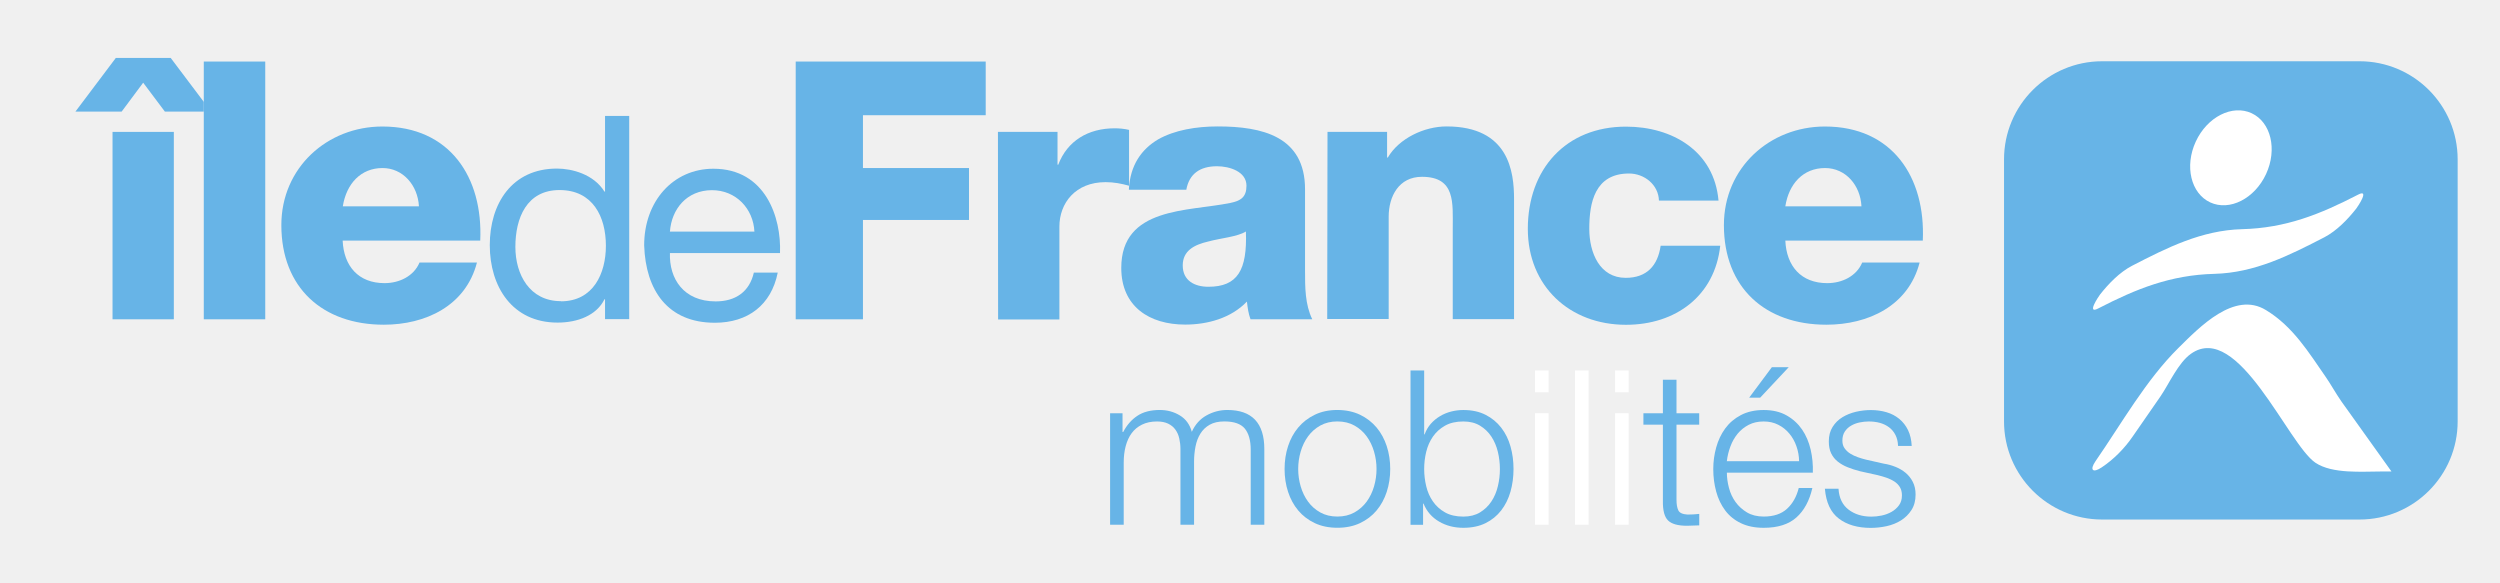
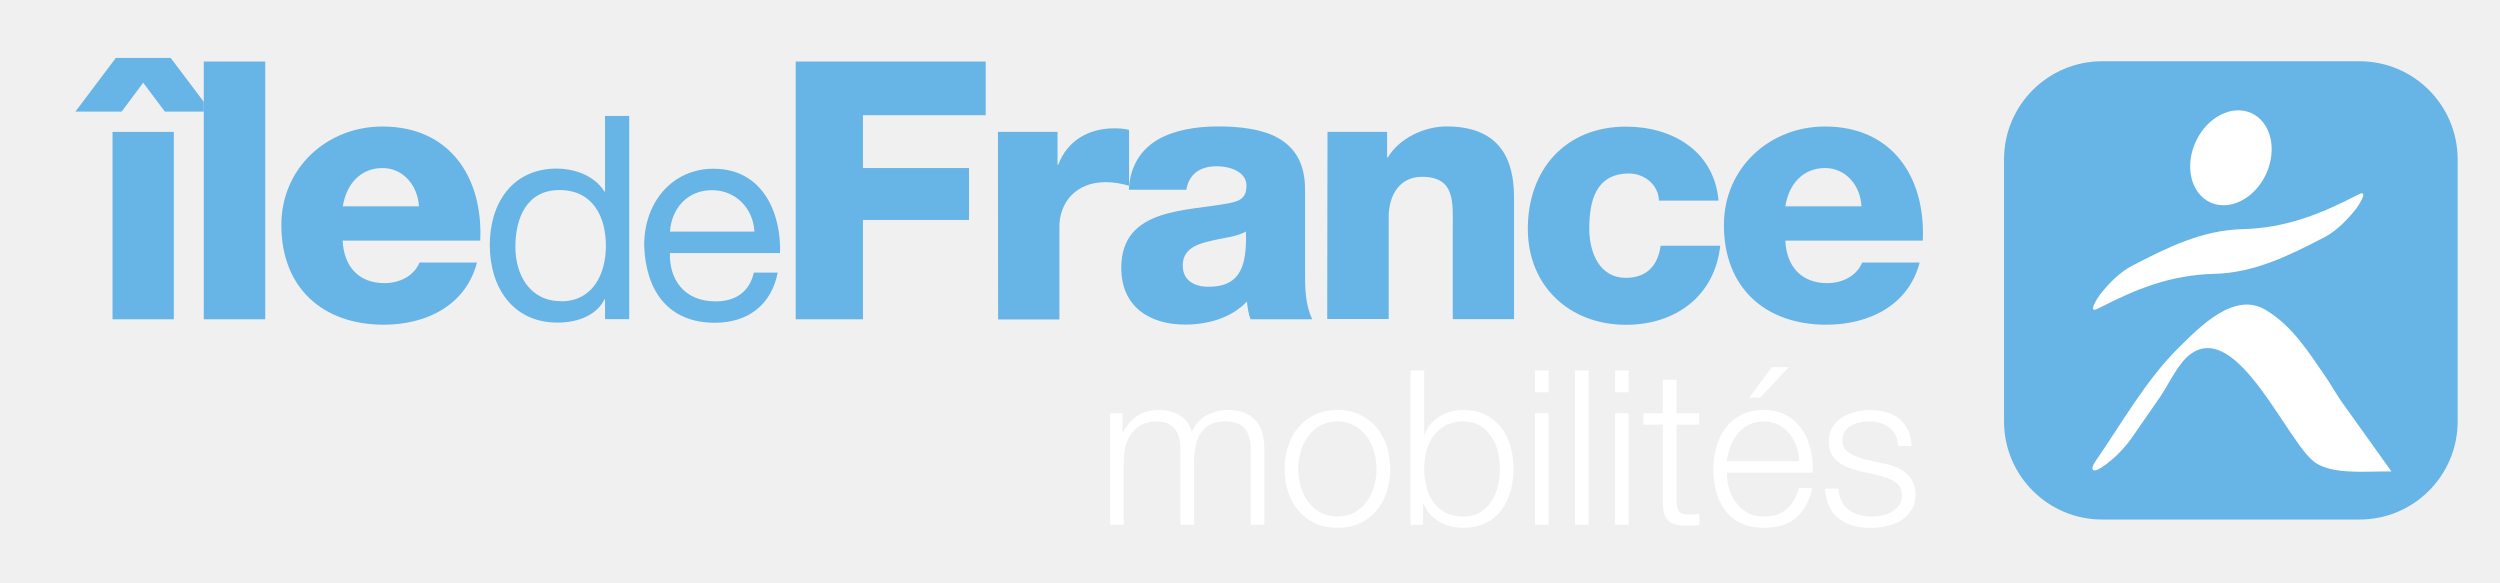
- <svg xmlns="http://www.w3.org/2000/svg" version="1.1" id="Calque_3" x="0px" y="0px" viewBox="0 0 6133.9 1429.2" enable-background="new 0 0 6133.9 1429.2" xml:space="preserve">
-   <g>
-     <path fill="#67B4E7" d="M5789.2,150.3h-631.4c-133,0-240.8,107.8-240.8,240.8v642.8c0,133,107.8,240.8,240.8,240.8h631.4   c133,0,240.8-107.8,240.8-240.8V391.1C6030,258.1,5922.2,150.3,5789.2,150.3z" />
-     <path fill="#FFFFFF" d="M5422.9,496.6c47.5,22,109-9.1,137-69.5c28-60.4,12.1-127.3-35.4-149.3c-47.5-22.1-109,9-137,69.5   C5359.5,407.7,5375.4,474.5,5422.9,496.6z" />
-     <path fill="#FFFFFF" d="M5147.9,756.9c94.1-48.6,178-82.2,285.2-85c99.3-2.6,183.6-45.2,269.8-89.7c30.3-15.8,57.3-43.8,78.3-70.4   c4.2-5.6,33.6-49.3,4.7-34.3c-94.1,48.6-177.5,82-284.7,84.8c-99.3,2.6-184.1,45.4-270.3,89.9c-30.3,15.8-57.3,43.8-78.3,70.4   C5148.4,728.2,5119,771.9,5147.9,756.9z" />
-     <path fill="#FFFFFF" d="M5707.4,926.5c-42.9-61.9-81.2-125.2-147.6-165.6c-77.9-47.9-163.7,42.4-214.9,92.8   c-80.2,79.4-139.3,185.2-203.4,277.8c-15.2,22.2-6.5,29.8,15.2,15.2c29.5-19.6,56.3-46.9,76.1-75.9c22.6-32.7,45.2-65.3,67.8-97.9   c21.2-30.8,43.8-83,75.2-105c115.7-81.6,237.9,222.3,305.3,267.5c41.5,27.8,114.8,21.4,162.3,21.4h24.2l-123.5-172.8   C5730.4,964.1,5718.6,942.7,5707.4,926.5z" />
+ <svg xmlns="http://www.w3.org/2000/svg" enable-background="new 0 0 6133.9 1429.2" version="1.1" viewBox="0 0 6133.9 1429.2" xml:space="preserve">
+   <path d="m5789.2 150.3h-631.4c-133 0-240.8 107.8-240.8 240.8v642.8c0 133 107.8 240.8 240.8 240.8h631.4c133 0 240.8-107.8 240.8-240.8v-642.8c0-133-107.8-240.8-240.8-240.8z" fill="#67B4E7" />
+   <path d="m5422.9 496.6c47.5 22 109-9.1 137-69.5s12.1-127.3-35.4-149.3c-47.5-22.1-109 9-137 69.5-28 60.4-12.1 127.2 35.4 149.3z" fill="#fff" />
+   <path d="m5147.9 756.9c94.1-48.6 178-82.2 285.2-85 99.3-2.6 183.6-45.2 269.8-89.7 30.3-15.8 57.3-43.8 78.3-70.4 4.2-5.6 33.6-49.3 4.7-34.3-94.1 48.6-177.5 82-284.7 84.8-99.3 2.6-184.1 45.4-270.3 89.9-30.3 15.8-57.3 43.8-78.3 70.4-4.2 5.6-33.6 49.3-4.7 34.3z" fill="#fff" />
+   <path d="m5707.4 926.5c-42.9-61.9-81.2-125.2-147.6-165.6-77.9-47.9-163.7 42.4-214.9 92.8-80.2 79.4-139.3 185.2-203.4 277.8-15.2 22.2-6.5 29.8 15.2 15.2 29.5-19.6 56.3-46.9 76.1-75.9 22.6-32.7 45.2-65.3 67.8-97.9 21.2-30.8 43.8-83 75.2-105 115.7-81.6 237.9 222.3 305.3 267.5 41.5 27.8 114.8 21.4 162.3 21.4h24.2l-123.5-172.8c-13.7-19.9-25.5-41.3-36.7-57.5z" fill="#fff" />
+   <g fill="#67B4E7">
+     <rect x="276.1" y="323.6" width="150.4" height="459.8" />
+     <polygon points="418.8 142.1 284.2 142.1 185 273.9 298.4 273.9 351.3 202.9 404.6 273.9 500 273.9 500 249.9" />
+     <polygon points="500 151 500 249.9 500 273.9 500 783.4 650.8 783.4 650.8 151" />
+     <path d="m840.7 506.2h187.2c-2.8-51.6-39.2-93.9-89.3-93.9-53 0-88.6 38.1-97.5 93.9h-0.4zm0 84c2.8 62.9 38.8 104.5 102.8 104.5 36 0 71.7-16.9 85.8-50.5h140.9c-27.5 106.3-126.1 152.5-228.5 152.5-149.7 0-251.4-90.4-251.4-244.4 0-140.9 112.6-241.9 247.9-241.9 164.9 0 247.2 123.9 240.1 280h-337.6v-0.2z" />
+     <path d="m1376.1 739.3c79.8 0 110.5-68.5 110.5-136.3 0-71.3-32.1-136.7-113.7-136.7-80.9 0-108.4 68.9-108.4 139.5 0 67.8 35 133.1 111.6 133.1m167.7 44.1h-59.3v-48.7h-1.4c-19.4 39.5-65.7 57.2-115.1 57.2-111.2 0-166.3-88.3-166.3-190 0-102 54.4-187.9 164.9-187.9 36.7 0 90 13.8 116.5 56.5h1.4v-185.7h59.3v498.6z" />
+     <path d="m1643.7 568.3h207.3c-2.8-56.5-45.2-101.7-104.2-101.7-62.1 0.1-99.2 46.7-103.1 101.7zm264.5 100.7c-15.9 79.5-73.4 122.9-154.3 122.9-115.5 0-169.8-79.5-173.4-190 0-108.4 71.3-187.9 169.8-187.9 127.8 0 167 119.4 163.5 206.9h-270.1c-2.1 62.9 33.5 118.6 112.3 118.6 49.1 0 83-24 93.6-70.6h58.6m0 0.1z" />
+     <polygon points="1952.3 783.4 1952.3 151 2418.5 151 2418.5 282.7 2117.3 282.7 2117.3 412.3 2377.5 412.3 2377.5 539.7 2117.3 539.7 2117.3 783.4" />
+     <path d="m2448.5 323.6h146.2v80.5h1.8c22.2-58.6 73.4-89.3 138.4-89.3 11.3 0 23.7 1.1 35.3 3.9v137c-19.4-5.3-37.1-8.8-57.6-8.8-74.2 0-113.3 51.6-113.3 109.1v227.8h-150.4m-0.1-0.1v-459.7 459.7z" />
+     <path d="m2964.7 703.6c71.7 0 95.7-40.6 92.2-135.6-21.2 13.1-60.4 15.9-92.9 24.7-33.5 7.8-62.1 22.2-62.1 58.6 0 37.1 28.9 52.3 62.8 52.3m-194.9-238.4c2.8-60 31.1-99.2 71.7-123.2 40.6-23 93.9-31.8 146.2-31.8 108.8 0 214.3 24 214.3 154.3v200.9c0 38.8 0 81.6 17.7 117.9h-151.5c-5.3-14.5-7.1-28.2-8.8-43.4-38.8 40.6-96.4 56.5-151.5 56.5-87.6 0-156.8-44.1-156.8-139.1 0-149.7 163.1-138.1 267.3-159.3 25.8-5.3 39.9-14.1 39.9-42.4 0-34.6-41.3-47.7-72.4-47.7-41.7 0-68.2 18.7-75.2 57.6h-140.9v-0.3z" />
+     <path d="m3257.1 323.6h146.2v62.9h1.8c27.5-47 89.3-76.3 144.1-76.3 153.3 0 165.6 111.6 165.6 178v294.8h-150.4v-222.4c0-62.9 7.1-126.8-75.6-126.8-56.5 0-81.6 47.7-81.6 98.2v250.7h-150.8m0 0v-459.8 459.8z" />
+     <path d="m4070.3 492.1c-1.1-38.8-35.7-66.4-73.4-66.4-84 0-97.5 71.7-97.5 135.6 0 59.3 25.8 120.4 89.3 120.4 51.9 0 78.7-30 85.8-78.7h146.2c-13.4 122.9-109.1 193.9-231.3 193.9-138.1 0-240.8-94.6-240.8-235.5 0-146.2 93.2-250.7 240.8-250.7 114.4 0 216.5 60.4 227.1 181.5m0-0.1h-146.2 146.2z" />
+     <path d="m4380.4 506.2h186.8c-2.5-51.6-38.8-93.9-89.3-93.9-53.4 0-88.7 38.1-97.5 93.9zm0 84c2.8 62.9 38.8 104.5 102.8 104.5 36.4 0 71.7-16.9 85.8-50.5h140.9c-27.5 106.3-126.1 152.5-228.8 152.5-149.7 0-251.4-90.4-251.4-244.4 0-140.9 112.6-241.9 247.9-241.9 164.9 0 247.2 123.9 240.1 280h-337.7l0.4-0.2z" />
  </g>
-   <g id="IDF">
-     <g>
-       <rect x="276.1" y="323.6" fill="#67B4E7" width="150.4" height="459.8" />
-       <polygon fill="#67B4E7" points="418.8,142.1 284.2,142.1 185,273.9 298.4,273.9 351.3,202.9 404.6,273.9 500,273.9 500,249.9       " />
-       <polygon fill="#67B4E7" points="500,151 500,249.9 500,273.9 500,783.4 650.8,783.4 650.8,151   " />
-     </g>
-     <path fill="#67B4E7" d="M840.7,506.2h187.2c-2.8-51.6-39.2-93.9-89.3-93.9c-53,0-88.6,38.1-97.5,93.9H840.7z M840.7,590.2   c2.8,62.9,38.8,104.5,102.8,104.5c36,0,71.7-16.9,85.8-50.5h140.9c-27.5,106.3-126.1,152.5-228.5,152.5   c-149.7,0-251.4-90.4-251.4-244.4c0-140.9,112.6-241.9,247.9-241.9c164.9,0,247.2,123.9,240.1,280H840.7V590.2z" />
-     <path fill="#67B4E7" d="M1376.1,739.3c79.8,0,110.5-68.5,110.5-136.3c0-71.3-32.1-136.7-113.7-136.7   c-80.9,0-108.4,68.9-108.4,139.5c0,67.8,35,133.1,111.6,133.1 M1543.8,783h-59.3v-48.7h-1.4c-19.4,39.5-65.7,57.2-115.1,57.2   c-111.2,0-166.3-88.3-166.3-190c0-102,54.4-187.9,164.9-187.9c36.7,0,90,13.8,116.5,56.5h1.4V284.4h59.3V783z" />
-     <path fill="#67B4E7" d="M1643.7,568.3H1851c-2.8-56.5-45.2-101.7-104.2-101.7C1684.7,466.7,1647.6,513.3,1643.7,568.3z M1908.2,669   c-15.9,79.5-73.4,122.9-154.3,122.9c-115.5,0-169.8-79.5-173.4-190c0-108.4,71.3-187.9,169.8-187.9c127.8,0,167,119.4,163.5,206.9   h-270.1c-2.1,62.9,33.5,118.6,112.3,118.6c49.1,0,83-24,93.6-70.6H1908.2 M1908.2,669L1908.2,669L1908.2,669z" />
-     <polygon fill="#67B4E7" points="1952.3,783.4 1952.3,151 2418.5,151 2418.5,282.7 2117.3,282.7 2117.3,412.3 2377.5,412.3    2377.5,539.7 2117.3,539.7 2117.3,783.4  " />
-     <path fill="#67B4E7" d="M2448.5,323.6h146.2v80.5h1.8c22.2-58.6,73.4-89.3,138.4-89.3c11.3,0,23.7,1.1,35.3,3.9v137   c-19.4-5.3-37.1-8.8-57.6-8.8c-74.2,0-113.3,51.6-113.3,109.1v227.8h-150.4 M2448.8,783.7V324V783.7z" />
-     <path fill="#67B4E7" d="M2964.7,703.6c71.7,0,95.7-40.6,92.2-135.6c-21.2,13.1-60.4,15.9-92.9,24.7c-33.5,7.8-62.1,22.2-62.1,58.6   C2901.9,688.4,2930.8,703.6,2964.7,703.6 M2769.8,465.2c2.8-60,31.1-99.2,71.7-123.2c40.6-23,93.9-31.8,146.2-31.8   c108.8,0,214.3,24,214.3,154.3v200.9c0,38.8,0,81.6,17.7,117.9h-151.5c-5.3-14.5-7.1-28.2-8.8-43.4   c-38.8,40.6-96.4,56.5-151.5,56.5c-87.6,0-156.8-44.1-156.8-139.1c0-149.7,163.1-138.1,267.3-159.3c25.8-5.3,39.9-14.1,39.9-42.4   c0-34.6-41.3-47.7-72.4-47.7c-41.7,0-68.2,18.7-75.2,57.6h-140.9V465.2z" />
-     <path fill="#67B4E7" d="M3257.1,323.6h146.2v62.9h1.8c27.5-47,89.3-76.3,144.1-76.3c153.3,0,165.6,111.6,165.6,178V783h-150.4   V560.6c0-62.9,7.1-126.8-75.6-126.8c-56.5,0-81.6,47.7-81.6,98.2v250.7h-150.8 M3256.4,782.7V322.9V782.7z" />
-     <path fill="#67B4E7" d="M4070.3,492.1c-1.1-38.8-35.7-66.4-73.4-66.4c-84,0-97.5,71.7-97.5,135.6c0,59.3,25.8,120.4,89.3,120.4   c51.9,0,78.7-30,85.8-78.7h146.2c-13.4,122.9-109.1,193.9-231.3,193.9c-138.1,0-240.8-94.6-240.8-235.5   c0-146.2,93.2-250.7,240.8-250.7c114.4,0,216.5,60.4,227.1,181.5 M4216.5,492.1h-146.2H4216.5z" />
-     <path fill="#67B4E7" d="M4380.4,506.2h186.8c-2.5-51.6-38.8-93.9-89.3-93.9C4424.5,412.3,4389.2,450.4,4380.4,506.2z M4380.4,590.2   c2.8,62.9,38.8,104.5,102.8,104.5c36.4,0,71.7-16.9,85.8-50.5h140.9c-27.5,106.3-126.1,152.5-228.8,152.5   c-149.7,0-251.4-90.4-251.4-244.4c0-140.9,112.6-241.9,247.9-241.9c164.9,0,247.2,123.9,240.1,280H4380L4380.4,590.2z" />
-   </g>
-   <g id="Mobilités">
-     <path fill="#67B4E7" d="M2754.2,1013.9v46.1h1.6c8.8-17,20.4-30.2,34.8-39.8c14.3-9.5,32.7-14.3,55-14.3c18.1,0,34.4,4.4,49.1,13.3   c14.7,8.8,24.5,22.3,29.5,40.3c8.1-18,20.2-31.5,36.1-40.3c15.9-8.8,32.9-13.3,51-13.3c60.5,0,90.8,32,90.8,96v185.6h-33.4v-184   c0-22.6-4.8-39.9-14.3-51.7c-9.6-11.8-26.4-17.8-50.4-17.8c-14.5,0-26.5,2.7-36.1,8.2c-9.6,5.5-17.2,12.8-22.8,22   c-5.7,9.2-9.6,19.7-11.9,31.6c-2.3,11.8-3.5,24.1-3.5,36.9v154.8h-33.4v-185.6c0-9.2-1-17.9-2.9-26.2c-1.9-8.3-5.1-15.6-9.6-21.7   c-4.4-6.2-10.4-11-17.8-14.6c-7.4-3.5-16.5-5.3-27.1-5.3c-14.2,0-26.5,2.6-36.9,7.7c-10.4,5.1-18.9,12.2-25.5,21.2   c-6.6,9-11.4,19.6-14.6,31.8c-3.2,12.2-4.8,25.5-4.8,40v152.7h-33.4v-273.6H2754.2z" />
-     <path fill="#67B4E7" d="M3336.9,1017.6c16.1,7.8,29.6,18.2,40.6,31.3c11,13.1,19.3,28.4,25,45.9c5.7,17.5,8.5,36.2,8.5,55.9   c0,19.8-2.8,38.4-8.5,55.9c-5.7,17.5-14,32.8-25,45.9c-11,13.1-24.5,23.4-40.6,31c-16.1,7.6-34.6,11.4-55.5,11.4   c-20.9,0-39.4-3.8-55.5-11.4c-16.1-7.6-29.6-17.9-40.6-31c-11-13.1-19.3-28.4-25-45.9c-5.7-17.5-8.5-36.1-8.5-55.9   c0-19.8,2.8-38.4,8.5-55.9c5.7-17.5,14-32.8,25-45.9c11-13.1,24.5-23.5,40.6-31.3c16.1-7.8,34.6-11.7,55.5-11.7   C3302.3,1006,3320.8,1009.9,3336.9,1017.6z M3239.4,1044.1c-12,6.7-22,15.6-30,26.5c-8,11-14,23.4-18.1,37.4   c-4.1,14-6.1,28.2-6.1,42.7c0,14.5,2,28.7,6.1,42.7c4.1,14,10.1,26.4,18.1,37.4c8,11,18,19.8,30,26.5c12,6.7,26,10.1,41.9,10.1   s29.9-3.4,41.9-10.1c12-6.7,22-15.6,30-26.5c8-11,14-23.4,18.1-37.4c4.1-14,6.1-28.2,6.1-42.7c0-14.5-2-28.7-6.1-42.7   c-4.1-14-10.1-26.4-18.1-37.4c-8-11-18-19.8-30-26.5c-12-6.7-26-10.1-41.9-10.1S3251.5,1037.4,3239.4,1044.1z" />
-     <path fill="#67B4E7" d="M3494.3,908.9v157h1.1c3.5-9.9,8.6-18.6,15.1-26c6.5-7.4,14.1-13.7,22.6-18.8c8.5-5.1,17.7-8.9,27.6-11.4   c9.9-2.5,19.8-3.7,29.7-3.7c20.9,0,39,3.9,54.4,11.7c15.4,7.8,28.2,18.3,38.5,31.6c10.3,13.3,17.9,28.6,22.8,46.1   c5,17.5,7.4,36,7.4,55.4c0,19.4-2.5,37.9-7.4,55.4c-5,17.5-12.6,32.9-22.8,46.1c-10.3,13.3-23.1,23.7-38.5,31.3   c-15.4,7.6-33.5,11.4-54.4,11.4c-22.3,0-42.2-5.1-59.7-15.4c-17.5-10.2-30.2-24.9-38-44h-1.1v52h-30.8V908.9H3494.3z    M3675.1,1108.6c-3.4-14-8.7-26.4-15.9-37.4c-7.3-11-16.5-19.9-27.9-26.8c-11.3-6.9-25-10.3-40.9-10.3c-17.7,0-32.7,3.4-44.9,10.3   c-12.2,6.9-22.1,15.8-29.7,26.8c-7.6,11-13.1,23.4-16.5,37.4c-3.4,14-5,28-5,42.2c0,14.1,1.7,28.2,5,42.2   c3.4,14,8.8,26.4,16.5,37.4c7.6,11,17.5,19.9,29.7,26.8c12.2,6.9,27.2,10.3,44.9,10.3c15.9,0,29.5-3.4,40.9-10.3   c11.3-6.9,20.6-15.8,27.9-26.8c7.3-11,12.6-23.4,15.9-37.4c3.4-14,5-28,5-42.2C3680.1,1136.6,3678.4,1122.5,3675.1,1108.6z" />
-     <path fill="#FFFFFF" d="M3799.6,908.9v53.6h-33.4v-53.6H3799.6z M3799.6,1013.9v273.6h-33.4v-273.6H3799.6z" />
-     <path fill="#FFFFFF" d="M3897.8,908.9v378.6h-33.4V908.9H3897.8z" />
-     <path fill="#FFFFFF" d="M3996,908.9v53.6h-33.4v-53.6H3996z M3996,1013.9v273.6h-33.4v-273.6H3996z" />
-     <path fill="#67B4E7" d="M4169.1,1013.9v28.1h-55.7v184.5c0,11,1.5,19.5,4.5,25.7c3,6.2,10.5,9.6,22.6,10.3c9.6,0,19.1-0.5,28.7-1.6v28.1   c-5,0-9.9,0.2-14.9,0.5c-5,0.3-9.9,0.5-14.9,0.5c-22.3,0-37.9-4.3-46.7-13c-8.9-8.7-13.1-24.7-12.7-48V1042h-47.8v-28.1h47.8v-82.2   h33.4v82.2H4169.1z" />
-     <path fill="#67B4E7" d="M4242.1,1197.1c3.4,12.9,8.8,24.5,16.2,34.7c7.4,10.3,16.8,18.7,28.1,25.5c11.3,6.7,25,10.1,40.9,10.1   c24.4,0,43.5-6.4,57.3-19.1c13.8-12.7,23.4-29.7,28.7-50.9h33.4c-7.1,31.1-20.1,55.2-39,72.1c-18.9,17-45.8,25.5-80.4,25.5   c-21.6,0-40.3-3.8-56-11.4c-15.8-7.6-28.6-18-38.5-31.3c-9.9-13.3-17.3-28.6-22-46.1c-4.8-17.5-7.2-36-7.2-55.4   c0-18,2.4-35.7,7.2-53c4.8-17.3,12.1-32.8,22-46.4c9.9-13.6,22.7-24.6,38.5-32.9c15.7-8.3,34.4-12.5,56-12.5   c21.9,0,40.7,4.4,56.3,13.3c15.6,8.8,28.2,20.4,38,34.7c9.7,14.3,16.7,30.8,21,49.3c4.2,18.6,6,37.4,5.3,56.5H4237   C4237,1171.8,4238.7,1184.2,4242.1,1197.1z M4407.7,1095c-4.1-11.7-9.8-22-17.3-31c-7.4-9-16.5-16.3-27.1-21.7   c-10.6-5.5-22.7-8.2-36.1-8.2c-13.8,0-26,2.7-36.6,8.2c-10.6,5.5-19.6,12.7-27.1,21.7c-7.4,9-13.4,19.4-17.8,31.3   c-4.4,11.8-7.4,24-8.8,36.3h177.3C4414,1118.9,4411.8,1106.7,4407.7,1095z M4291.7,975.7l55.7-74.8h41.4l-70.1,74.8H4291.7z" />
-     <path fill="#67B4E7" d="M4650.6,1067.2c-3.9-7.6-9.1-13.9-15.7-18.8c-6.6-4.9-14.1-8.6-22.6-10.9c-8.5-2.3-17.5-3.4-27.1-3.4   c-7.4,0-15,0.8-22.6,2.4c-7.6,1.6-14.6,4.2-21,8c-6.4,3.7-11.5,8.6-15.4,14.6c-3.9,6-5.8,13.4-5.8,22.3c0,7.4,1.9,13.7,5.6,18.8   c3.7,5.1,8.4,9.5,14.1,13c5.7,3.5,11.9,6.5,18.6,8.7c6.7,2.3,12.9,4.2,18.6,5.6l44.6,10.1c9.6,1.4,19,4,28.4,7.7   c9.4,3.7,17.7,8.6,25,14.6c7.3,6,13.2,13.4,17.8,22.3c4.6,8.8,6.9,19.3,6.9,31.3c0,14.8-3.4,27.5-10.1,37.9   c-6.7,10.4-15.3,18.9-25.8,25.5c-10.4,6.5-22.2,11.2-35.3,14.1c-13.1,2.8-26,4.2-38.8,4.2c-32.2,0-58.3-7.6-78.3-22.8   c-20-15.2-31.4-39.6-34.2-73.2h33.4c1.4,22.6,9.6,39.7,24.7,51.2c15,11.5,33.7,17.2,56,17.2c8.1,0,16.5-0.9,25.2-2.7   c8.7-1.8,16.7-4.8,24.2-9c7.4-4.2,13.5-9.6,18.3-16.2c4.8-6.5,7.2-14.6,7.2-24.1c0-8.1-1.7-14.9-5-20.4   c-3.4-5.5-7.9-10.1-13.5-13.8c-5.7-3.7-12.1-6.8-19.4-9.3c-7.3-2.5-14.6-4.6-22-6.4l-43-9.5c-11-2.8-21.1-6.1-30.3-9.8   c-9.2-3.7-17.3-8.3-24.2-13.8c-6.9-5.5-12.3-12.2-16.2-20.2c-3.9-8-5.8-17.8-5.8-29.4c0-13.8,3.1-25.6,9.3-35.5   c6.2-9.9,14.2-17.8,24.2-23.9c9.9-6,21-10.4,33.2-13.3c12.2-2.8,24.3-4.2,36.4-4.2c13.8,0,26.6,1.8,38.5,5.3   c11.9,3.5,22.3,9,31.3,16.4c9,7.4,16.2,16.6,21.5,27.6c5.3,11,8.3,23.9,9,38.7H4657C4656.6,1083.7,4654.5,1074.8,4650.6,1067.2z" />
-   </g>
+   <path fill="#FFFFFF" d="m2754.2 1013.9v46.1h1.6c8.8-17 20.4-30.2 34.8-39.8 14.3-9.5 32.7-14.3 55-14.3 18.1 0 34.4 4.4 49.1 13.3 14.7 8.8 24.5 22.3 29.5 40.3 8.1-18 20.2-31.5 36.1-40.3s32.9-13.3 51-13.3c60.5 0 90.8 32 90.8 96v185.6h-33.4v-184c0-22.6-4.8-39.9-14.3-51.7-9.6-11.8-26.4-17.8-50.4-17.8-14.5 0-26.5 2.7-36.1 8.2s-17.2 12.8-22.8 22c-5.7 9.2-9.6 19.7-11.9 31.6-2.3 11.8-3.5 24.1-3.5 36.9v154.8h-33.4v-185.6c0-9.2-1-17.9-2.9-26.2s-5.1-15.6-9.6-21.7c-4.4-6.2-10.4-11-17.8-14.6-7.4-3.5-16.5-5.3-27.1-5.3-14.2 0-26.5 2.6-36.9 7.7s-18.9 12.2-25.5 21.2-11.4 19.6-14.6 31.8-4.8 25.5-4.8 40v152.7h-33.4v-273.6h30.5z" />
+   <path fill="#FFFFFF" d="m3336.9 1017.6c16.1 7.8 29.6 18.2 40.6 31.3s19.3 28.4 25 45.9 8.5 36.2 8.5 55.9c0 19.8-2.8 38.4-8.5 55.9s-14 32.8-25 45.9-24.5 23.4-40.6 31-34.6 11.4-55.5 11.4-39.4-3.8-55.5-11.4-29.6-17.9-40.6-31-19.3-28.4-25-45.9-8.5-36.1-8.5-55.9 2.8-38.4 8.5-55.9 14-32.8 25-45.9 24.5-23.5 40.6-31.3 34.6-11.7 55.5-11.7c20.9 0.1 39.4 4 55.5 11.7zm-97.5 26.5c-12 6.7-22 15.6-30 26.5-8 11-14 23.4-18.1 37.4s-6.1 28.2-6.1 42.7 2 28.7 6.1 42.7 10.1 26.4 18.1 37.4 18 19.8 30 26.5 26 10.1 41.9 10.1 29.9-3.4 41.9-10.1 22-15.6 30-26.5c8-11 14-23.4 18.1-37.4s6.1-28.2 6.1-42.7-2-28.7-6.1-42.7-10.1-26.4-18.1-37.4-18-19.8-30-26.5-26-10.1-41.9-10.1-29.8 3.4-41.9 10.1z" />
+   <path fill="#FFFFFF" d="m3494.3 908.9v157h1.1c3.5-9.9 8.6-18.6 15.1-26s14.1-13.7 22.6-18.8 17.7-8.9 27.6-11.4 19.8-3.7 29.7-3.7c20.9 0 39 3.9 54.4 11.7s28.2 18.3 38.5 31.6 17.9 28.6 22.8 46.1c5 17.5 7.4 36 7.4 55.4s-2.5 37.9-7.4 55.4c-5 17.5-12.6 32.9-22.8 46.1-10.3 13.3-23.1 23.7-38.5 31.3s-33.5 11.4-54.4 11.4c-22.3 0-42.2-5.1-59.7-15.4-17.5-10.2-30.2-24.9-38-44h-1.1v52h-30.8v-378.7h33.5zm180.8 199.7c-3.4-14-8.7-26.4-15.9-37.4-7.3-11-16.5-19.9-27.9-26.8-11.3-6.9-25-10.3-40.9-10.3-17.7 0-32.7 3.4-44.9 10.3s-22.1 15.8-29.7 26.8-13.1 23.4-16.5 37.4-5 28-5 42.2c0 14.1 1.7 28.2 5 42.2 3.4 14 8.8 26.4 16.5 37.4 7.6 11 17.5 19.9 29.7 26.8s27.2 10.3 44.9 10.3c15.9 0 29.5-3.4 40.9-10.3 11.3-6.9 20.6-15.8 27.9-26.8s12.6-23.4 15.9-37.4c3.4-14 5-28 5-42.2s-1.7-28.3-5-42.2z" />
+   <path fill="#FFFFFF" d="m3799.6 908.9v53.6h-33.4v-53.6h33.4zm0 105v273.6h-33.4v-273.6h33.4z" />
+   <path fill="#FFFFFF" d="m3897.8 908.9v378.6h-33.4v-378.6h33.4z" />
+   <path fill="#FFFFFF" d="m3996 908.9v53.6h-33.4v-53.6h33.4zm0 105v273.6h-33.4v-273.6h33.4z" />
+   <path fill="#FFFFFF" d="m4169.1 1013.9v28.1h-55.7v184.5c0 11 1.5 19.5 4.5 25.7s10.5 9.6 22.6 10.3c9.6 0 19.1-0.5 28.7-1.6v28.1c-5 0-9.9 0.2-14.9 0.5s-9.9 0.5-14.9 0.5c-22.3 0-37.9-4.3-46.7-13-8.9-8.7-13.1-24.7-12.7-48v-187h-47.8v-28.1h47.8v-82.2h33.4v82.2h55.7z" />
+   <path fill="#FFFFFF" d="m4242.1 1197.1c3.4 12.9 8.8 24.5 16.2 34.7 7.4 10.3 16.8 18.7 28.1 25.5 11.3 6.7 25 10.1 40.9 10.1 24.4 0 43.5-6.4 57.3-19.1s23.4-29.7 28.7-50.9h33.4c-7.1 31.1-20.1 55.2-39 72.1-18.9 17-45.8 25.5-80.4 25.5-21.6 0-40.3-3.8-56-11.4-15.8-7.6-28.6-18-38.5-31.3s-17.3-28.6-22-46.1c-4.8-17.5-7.2-36-7.2-55.4 0-18 2.4-35.7 7.2-53s12.1-32.8 22-46.4 22.7-24.6 38.5-32.9c15.7-8.3 34.4-12.5 56-12.5 21.9 0 40.7 4.4 56.3 13.3 15.6 8.8 28.2 20.4 38 34.7 9.7 14.3 16.7 30.8 21 49.3 4.2 18.6 6 37.4 5.3 56.5h-210.9c0 12 1.7 24.4 5.1 37.3zm165.6-102.1c-4.1-11.7-9.8-22-17.3-31-7.4-9-16.5-16.3-27.1-21.7-10.6-5.5-22.7-8.2-36.1-8.2-13.8 0-26 2.7-36.6 8.2s-19.6 12.7-27.1 21.7c-7.4 9-13.4 19.4-17.8 31.3-4.4 11.8-7.4 24-8.8 36.3h177.3c-0.2-12.7-2.4-24.9-6.5-36.6zm-116-119.3 55.7-74.8h41.4l-70.1 74.8h-27z" />
+   <path fill="#FFFFFF" d="m4650.6 1067.2c-3.9-7.6-9.1-13.9-15.7-18.8s-14.1-8.6-22.6-10.9-17.5-3.4-27.1-3.4c-7.4 0-15 0.8-22.6 2.4s-14.6 4.2-21 8c-6.4 3.7-11.5 8.6-15.4 14.6s-5.8 13.4-5.8 22.3c0 7.4 1.9 13.7 5.6 18.8s8.4 9.5 14.1 13 11.9 6.5 18.6 8.7c6.7 2.3 12.9 4.2 18.6 5.6l44.6 10.1c9.6 1.4 19 4 28.4 7.7s17.7 8.6 25 14.6 13.2 13.4 17.8 22.3c4.6 8.8 6.9 19.3 6.9 31.3 0 14.8-3.4 27.5-10.1 37.9s-15.3 18.9-25.8 25.5c-10.4 6.5-22.2 11.2-35.3 14.1-13.1 2.8-26 4.2-38.8 4.2-32.2 0-58.3-7.6-78.3-22.8s-31.4-39.6-34.2-73.2h33.4c1.4 22.6 9.6 39.7 24.7 51.2 15 11.5 33.7 17.2 56 17.2 8.1 0 16.5-0.9 25.2-2.7s16.7-4.8 24.2-9c7.4-4.2 13.5-9.6 18.3-16.2 4.8-6.5 7.2-14.6 7.2-24.1 0-8.1-1.7-14.9-5-20.4-3.4-5.5-7.9-10.1-13.5-13.8-5.7-3.7-12.1-6.8-19.4-9.3s-14.6-4.6-22-6.4l-43-9.5c-11-2.8-21.1-6.1-30.3-9.8s-17.3-8.3-24.2-13.8-12.3-12.2-16.2-20.2-5.8-17.8-5.8-29.4c0-13.8 3.1-25.6 9.3-35.5s14.2-17.8 24.2-23.9c9.9-6 21-10.4 33.2-13.3 12.2-2.8 24.3-4.2 36.4-4.2 13.8 0 26.6 1.8 38.5 5.3s22.3 9 31.3 16.4 16.2 16.6 21.5 27.6 8.3 23.9 9 38.7h-33.5c-0.4-10.4-2.5-19.3-6.4-26.9z" />
</svg>
